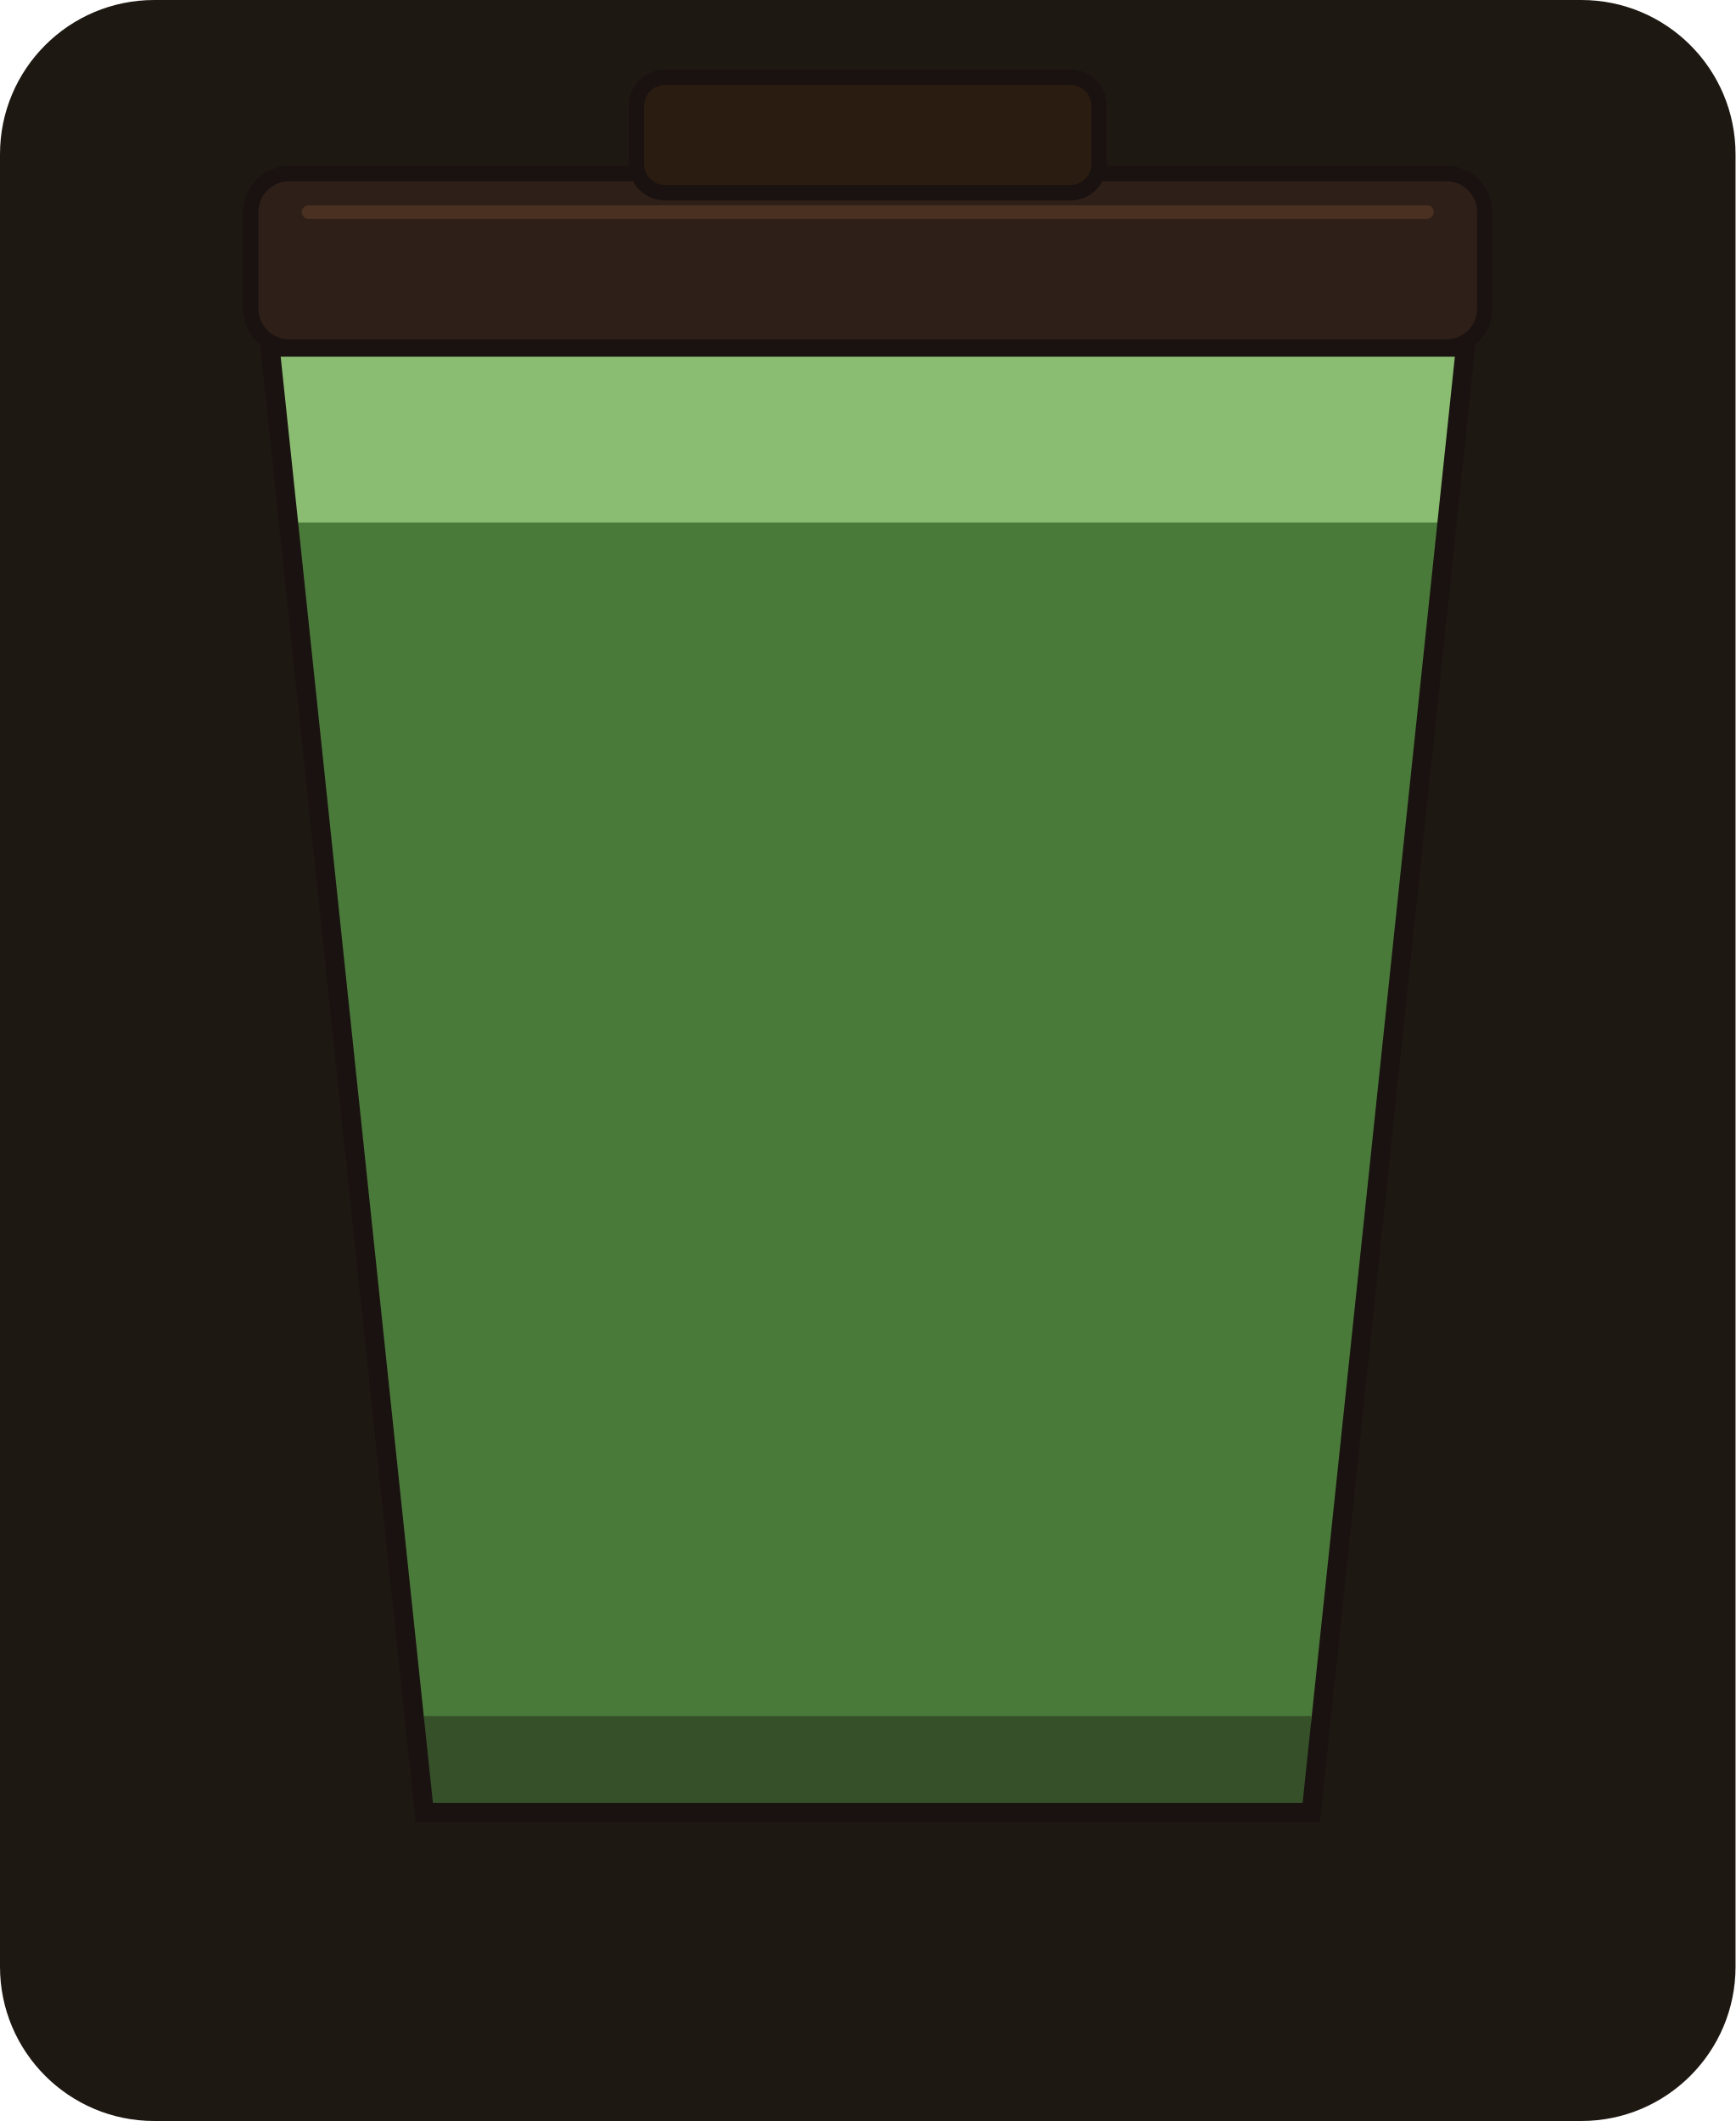
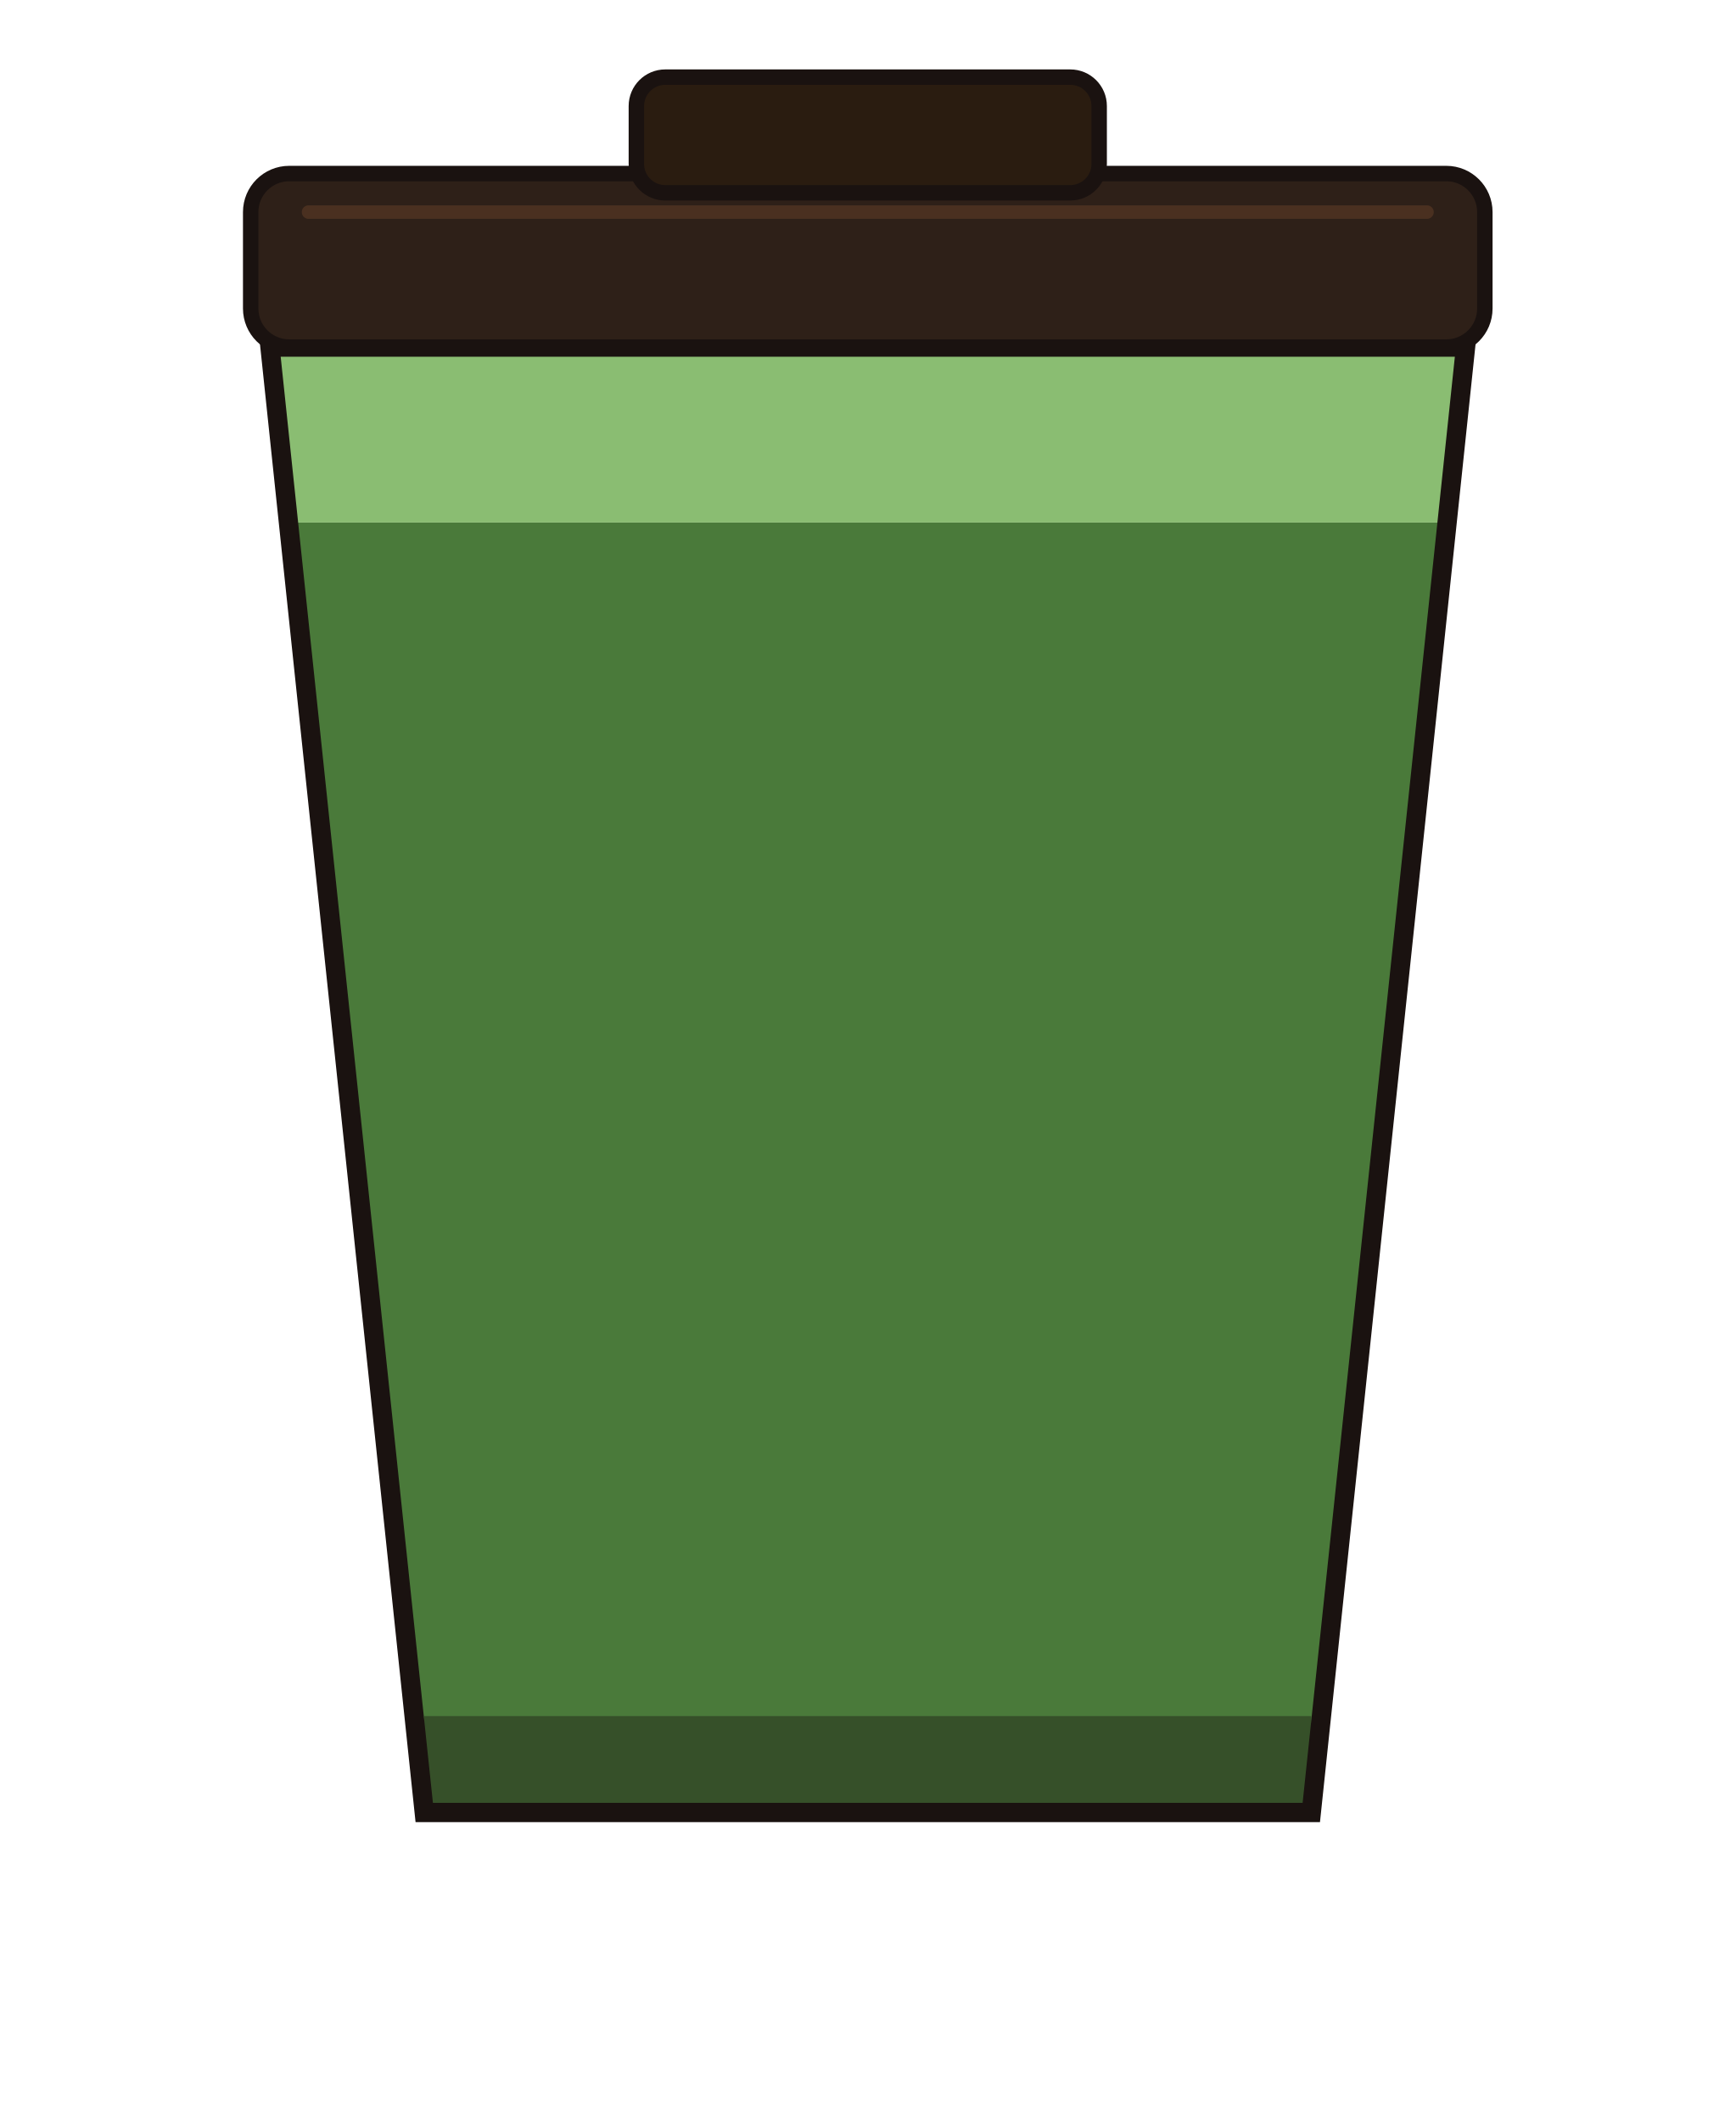
<svg xmlns="http://www.w3.org/2000/svg" width="90" height="110" viewBox="0 0 90 110">
-   <rect width="90" height="110" fill="#1e1812" rx="8" />
  <defs>
    <clipPath id="c_matcha">
      <path d="M14,18 L76,18 L68,94 L22,94 Z" />
    </clipPath>
  </defs>
  <polygon points="15.0,27.1 75.0,27.1 68.0,94.0 22.0,94.0" fill="#4A7A3A" clip-path="url(#c_matcha)" />
  <polygon points="14.0,18.0 76.0,18.0 75.0,27.1 15.0,27.1" fill="#8ABD72" clip-path="url(#c_matcha)" />
  <path d="M14,18 L76,18 L68,94 L22,94 Z" fill="none" stroke="#1a1210" stroke-width="1" />
  <rect x="22" y="89" width="46" height="5" fill="#1a1210" opacity="0.4" clip-path="url(#c_matcha)" />
  <rect x="13" y="9" width="64" height="9" rx="2" fill="#2e2018" stroke="#1a1210" stroke-width="0.8" />
  <line x1="16" y1="11" x2="74" y2="11" stroke="#4a3020" stroke-width="0.7" stroke-linecap="round" />
  <rect x="33" y="4" width="24" height="6" rx="1.5" fill="#2a1c10" stroke="#1a1210" stroke-width="0.8" />
</svg>
